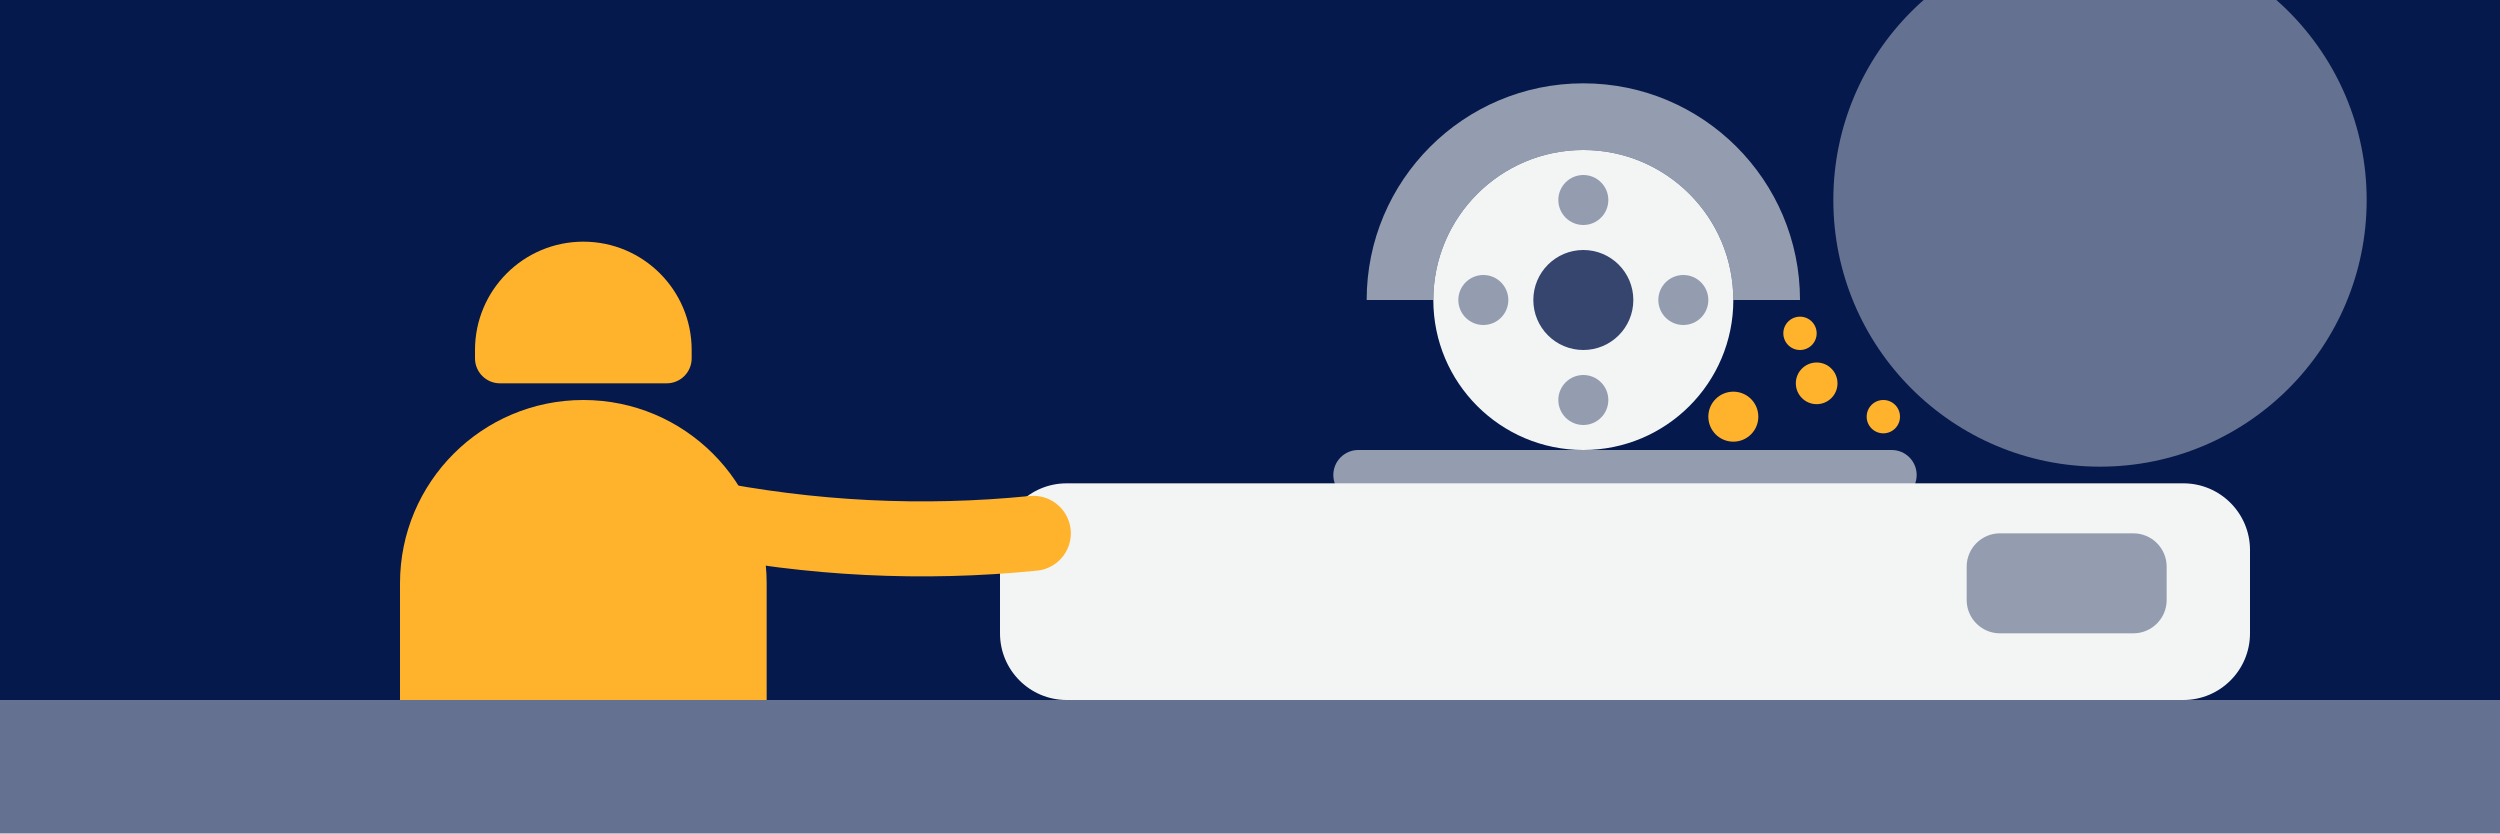
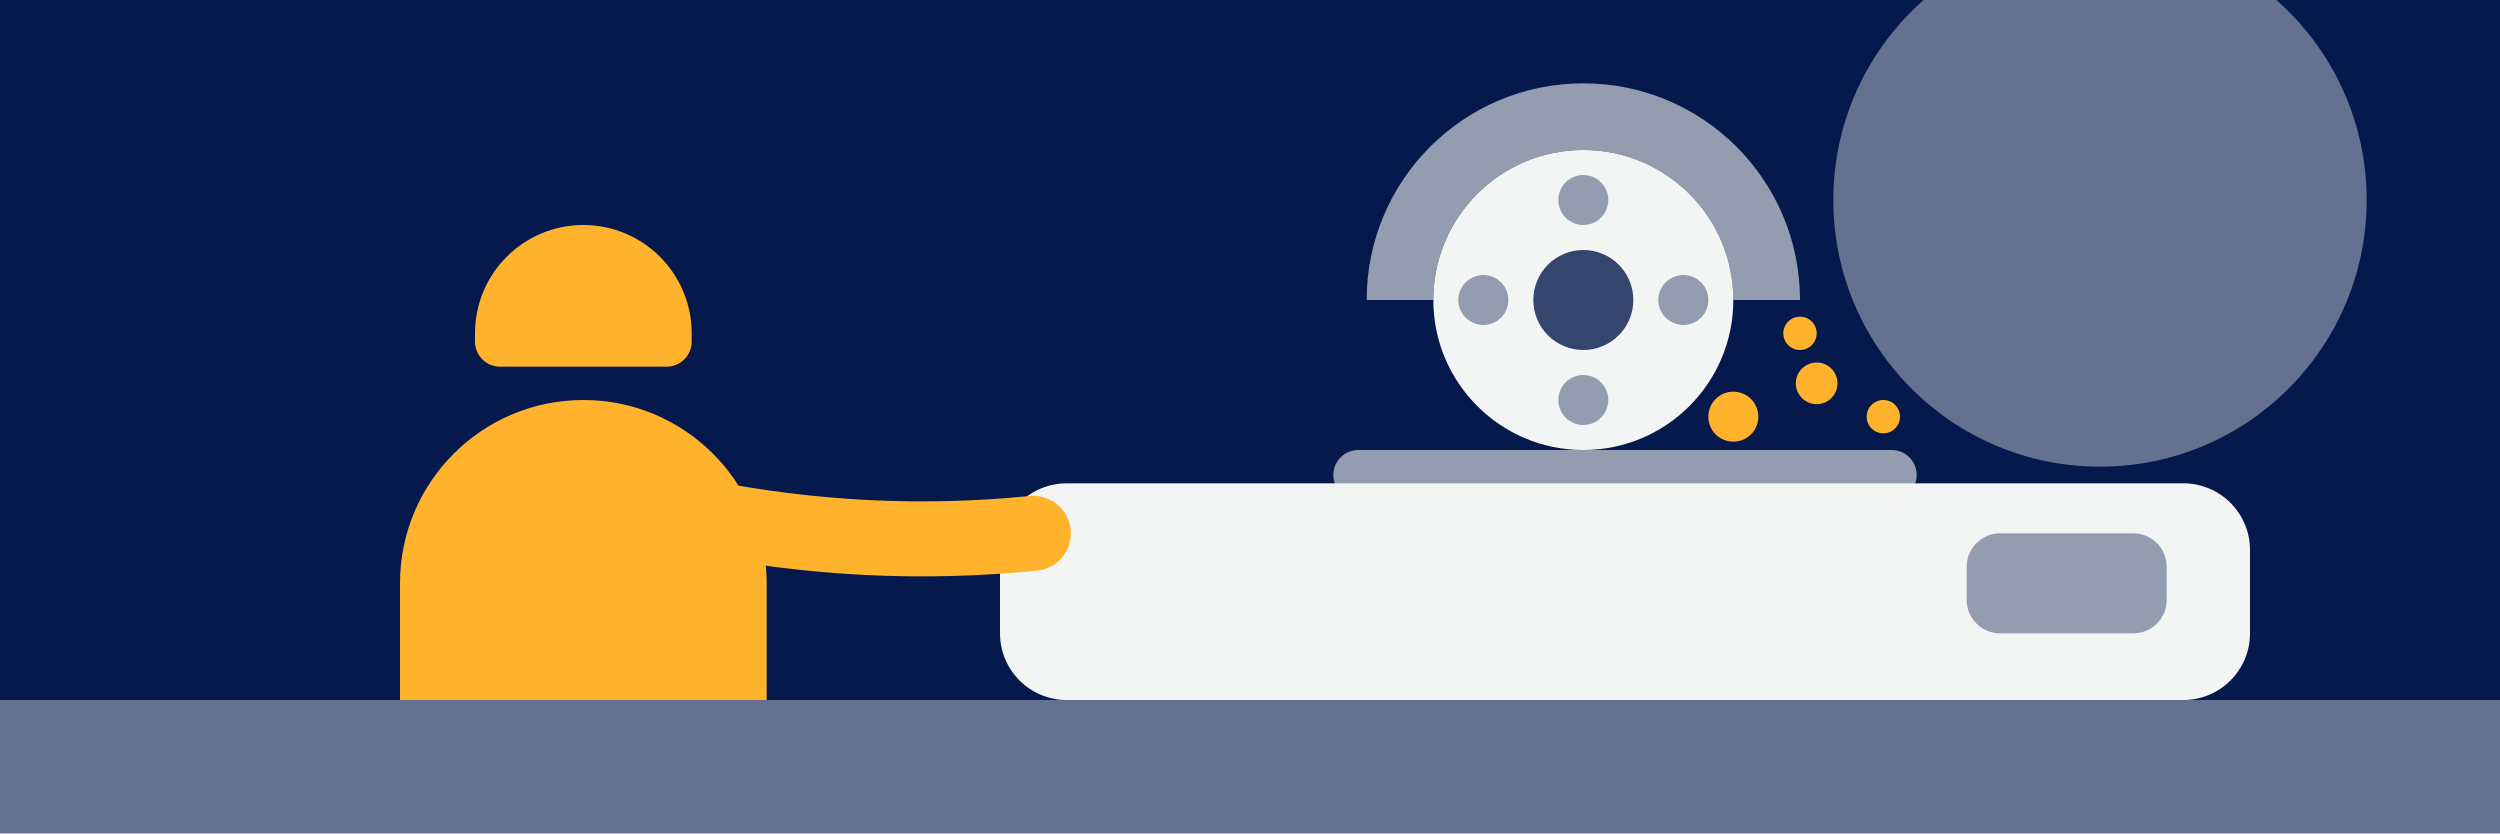
<svg xmlns="http://www.w3.org/2000/svg" viewBox="0 0 300 100" data-loop="2">
  <g data-part="scene">
    <rect x="0" y="0" width="300" height="100" fill="#05194C" />
    <circle cx="252" cy="24" r="32" fill="#F3F5F4" opacity="0.4" />
    <rect x="0" y="84" width="300" height="16" fill="#F3F5F4" opacity="0.4" />
  </g>
  <g data-part="machine">
    <rect x="120" y="58" width="150" height="26" rx="8" fill="#F3F5F4" />
    <rect x="160" y="54" width="70" height="6" rx="3" fill="#F3F5F4" opacity="0.6" />
    <rect x="236" y="64" width="24" height="12" rx="4" fill="#05194C" opacity="0.4" />
  </g>
  <g data-part="figure">
    <path d="M48 84 V70 A22 22 0 0 1 92 70 V84 Z" fill="#FFB32C" />
-     <path d="M57 42 A13 13 0 0 1 83 42 V43 A3 3 0 0 1 80 46 H60 A3 3 0 0 1 57 43 Z" fill="#FFB32C" />
+     <path d="M57 40 A13 13 0 0 1 83 40 V41 A3 3 0 0 1 80 44 H60 A3 3 0 0 1 57 41 Z" fill="#FFB32C" />
  </g>
  <g data-part="arm">
    <path d="M84 62 Q104 66 124 64" fill="none" stroke="#FFB32C" stroke-width="9" stroke-linecap="round" stroke-linejoin="round" />
  </g>
  <g data-part="wheel" data-motion="spin" data-amp="360" data-origin="190 36">
    <circle cx="190" cy="36" r="18" fill="#F3F5F4" />
    <circle cx="190" cy="36" r="6" fill="#05194C" opacity="0.8" />
    <circle cx="190" cy="24" r="3" fill="#05194C" opacity="0.4" />
    <circle cx="202" cy="36" r="3" fill="#05194C" opacity="0.4" />
    <circle cx="190" cy="48" r="3" fill="#05194C" opacity="0.4" />
    <circle cx="178" cy="36" r="3" fill="#05194C" opacity="0.4" />
  </g>
  <g data-part="guard">
    <path d="M164 36 A26 26 0 0 1 216 36 H208 A18 18 0 0 0 172 36 Z" fill="#F3F5F4" opacity="0.6" />
  </g>
-   <g data-part="sparks" data-motion="blink" data-amp="0.8" data-rate="2" data-origin="210 56">
+   <g data-part="sparks" data-motion="blink" data-amp="0.6" data-origin="210 56">
    <circle cx="208" cy="50" r="3" fill="#FFB32C" />
    <circle cx="218" cy="46" r="2.5" fill="#FFB32C" />
    <circle cx="226" cy="50" r="2" fill="#FFB32C" />
    <circle cx="216" cy="40" r="2" fill="#FFB32C" />
  </g>
</svg>
